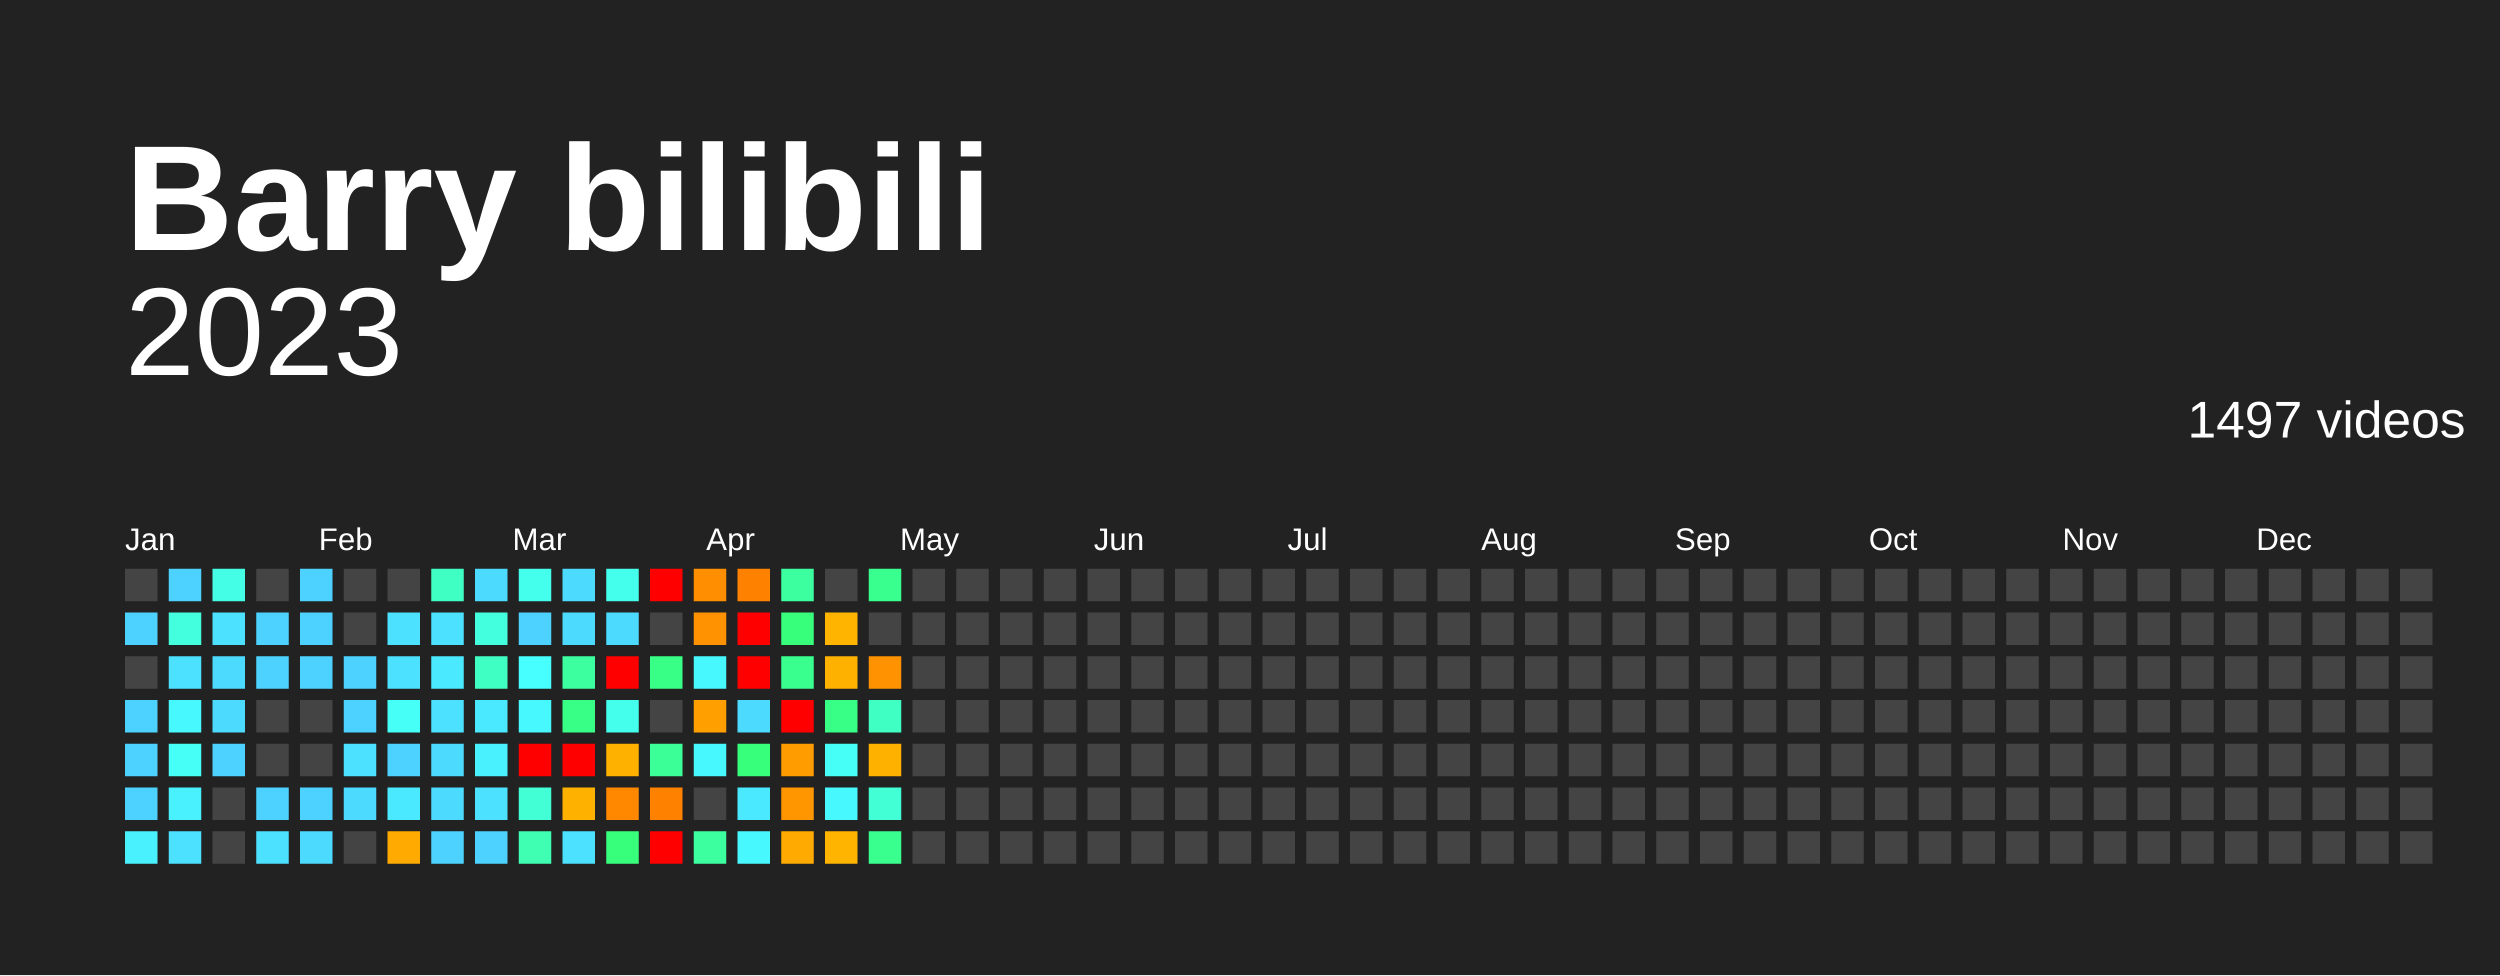
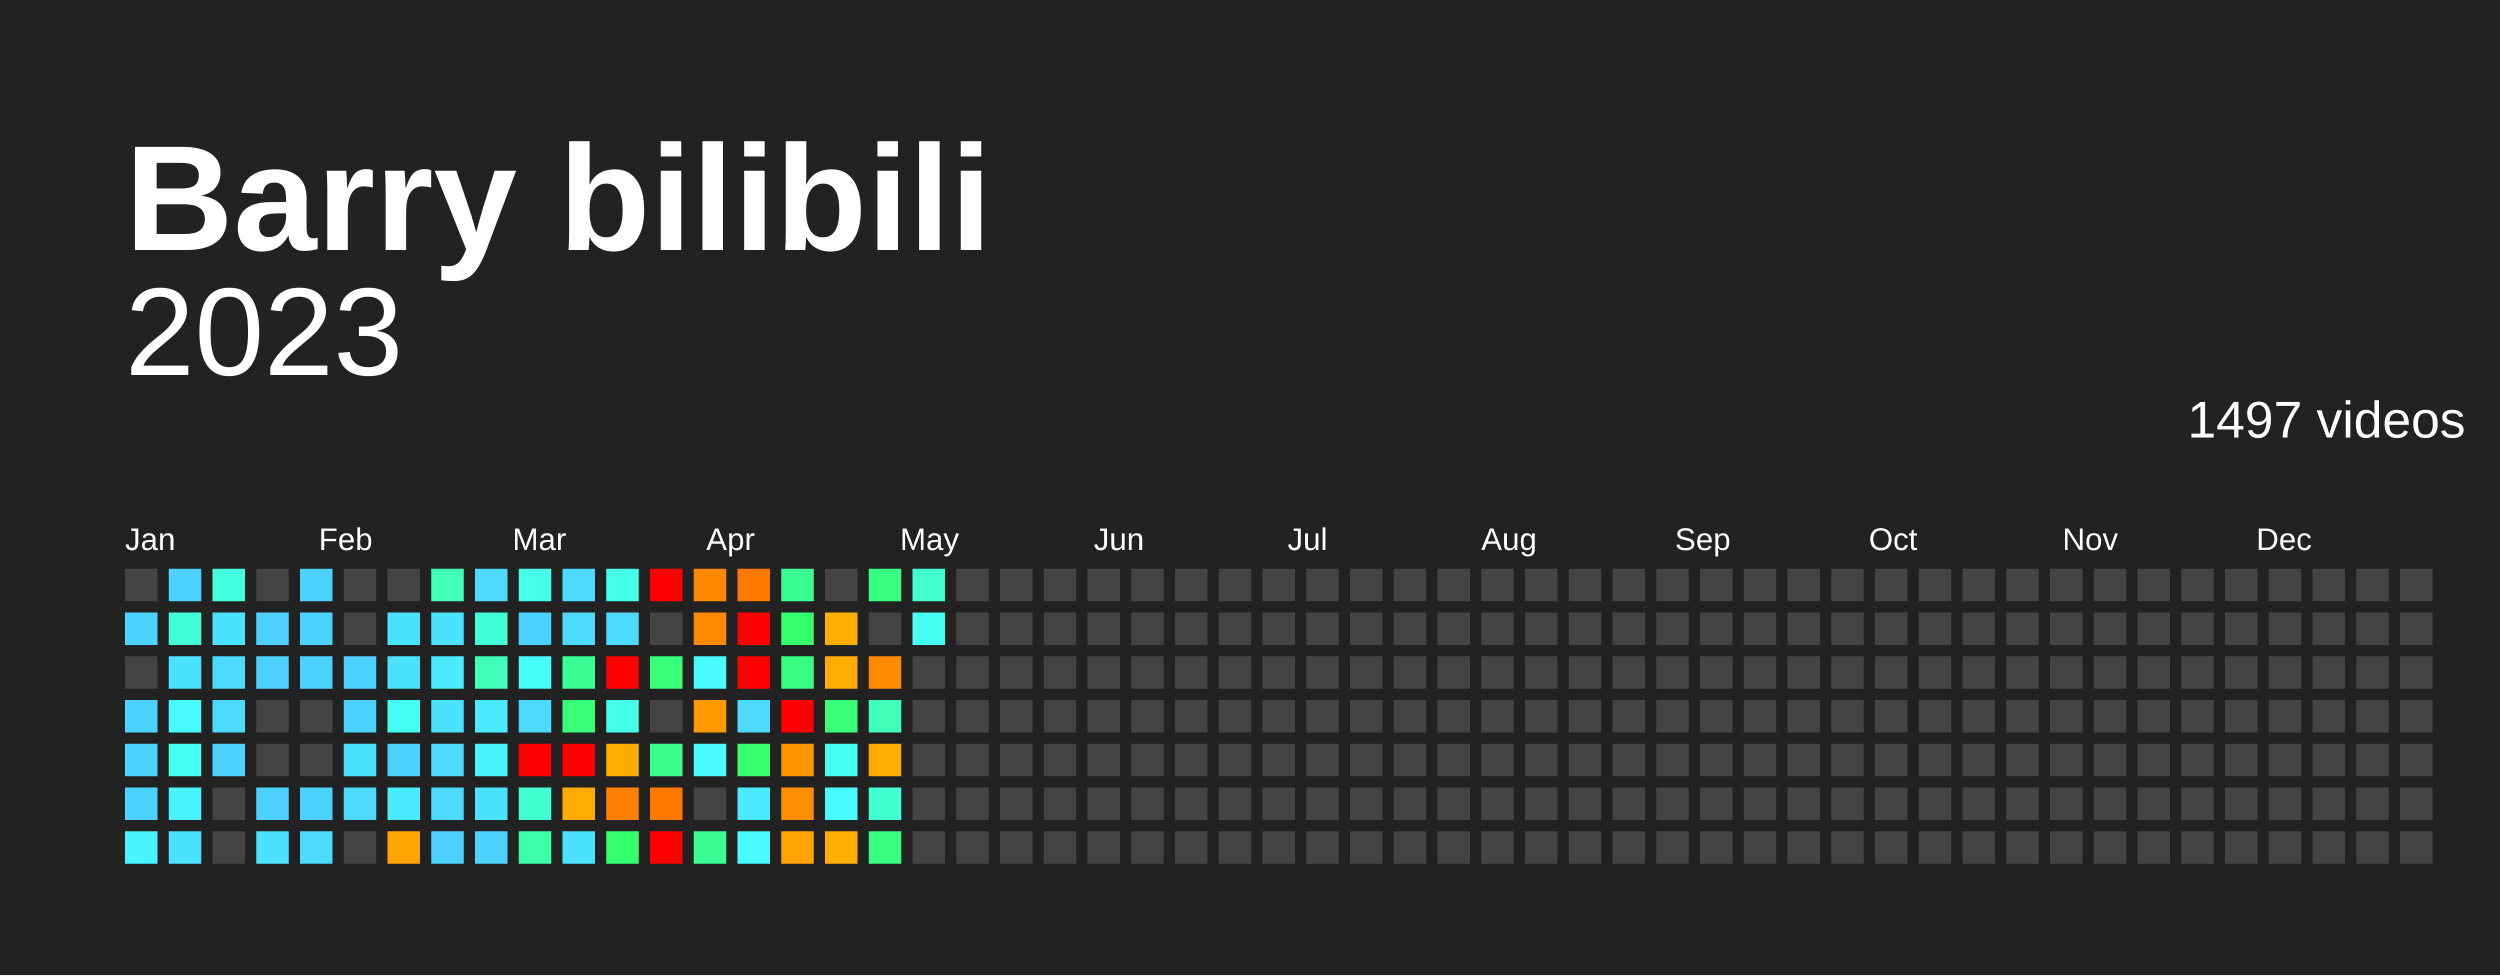
<svg xmlns="http://www.w3.org/2000/svg" baseProfile="full" height="78mm" version="1.1" viewBox="0,0,200,78" width="200mm">
  <defs />
  <rect fill="#222222" height="78" width="200" x="0" y="0" />
  <text fill="#FFFFFF" style="font-size:12px; font-family:Arial; font-weight:bold;" x="10" y="20">Barry bilibili</text>
  <text alignment-baseline="hanging" fill="#FFFFFF" style="font-size:10.0px; font-family:Arial;" x="10" y="30">2023</text>
  <text alignment-baseline="hanging" fill="#FFFFFF" style="font-size:4.125px; font-family:Arial;" x="175" y="35">1497 videos</text>
  <text fill="#FFFFFF" style="font-size:2.5px; font-family:Arial" x="10.0" y="44">Jan</text>
  <text fill="#FFFFFF" style="font-size:2.5px; font-family:Arial" x="25.5" y="44">Feb</text>
  <text fill="#FFFFFF" style="font-size:2.5px; font-family:Arial" x="41.0" y="44">Mar</text>
  <text fill="#FFFFFF" style="font-size:2.5px; font-family:Arial" x="56.5" y="44">Apr</text>
  <text fill="#FFFFFF" style="font-size:2.5px; font-family:Arial" x="72.0" y="44">May</text>
  <text fill="#FFFFFF" style="font-size:2.5px; font-family:Arial" x="87.5" y="44">Jun</text>
  <text fill="#FFFFFF" style="font-size:2.5px; font-family:Arial" x="103.0" y="44">Jul</text>
  <text fill="#FFFFFF" style="font-size:2.5px; font-family:Arial" x="118.5" y="44">Aug</text>
  <text fill="#FFFFFF" style="font-size:2.5px; font-family:Arial" x="134.0" y="44">Sep</text>
  <text fill="#FFFFFF" style="font-size:2.5px; font-family:Arial" x="149.5" y="44">Oct</text>
  <text fill="#FFFFFF" style="font-size:2.5px; font-family:Arial" x="165.0" y="44">Nov</text>
  <text fill="#FFFFFF" style="font-size:2.5px; font-family:Arial" x="180.5" y="44">Dec</text>
  <rect fill="#444444" height="2.6" width="2.6" x="10.0" y="45.5" />
  <rect fill="#4dd2ff" height="2.6" width="2.6" x="10.0" y="49.0" />
  <rect fill="#444444" height="2.6" width="2.6" x="10.0" y="52.5" />
  <rect fill="#4dd2ff" height="2.6" width="2.6" x="10.0" y="56.0" />
  <rect fill="#4dd2ff" height="2.6" width="2.6" x="10.0" y="59.5" />
  <rect fill="#4dd2ff" height="2.6" width="2.6" x="10.0" y="63.0" />
-   <rect fill="#49f1ff" height="2.6" width="2.6" x="10.0" y="66.5" />
+   <rect fill="#49f3ff" height="2.6" width="2.6" x="10.0" y="66.5" />
  <rect fill="#4dd2ff" height="2.6" width="2.6" x="13.5" y="45.5" />
-   <rect fill="#43ffdd" height="2.6" width="2.6" x="13.5" y="49.0" />
-   <rect fill="#4be1ff" height="2.6" width="2.6" x="13.5" y="52.5" />
-   <rect fill="#48f8ff" height="2.6" width="2.6" x="13.5" y="56.0" />
-   <rect fill="#46fff6" height="2.6" width="2.6" x="13.5" y="59.5" />
-   <rect fill="#49f1ff" height="2.6" width="2.6" x="13.5" y="63.0" />
-   <rect fill="#4be1ff" height="2.6" width="2.6" x="13.5" y="66.5" />
-   <rect fill="#44ffe5" height="2.6" width="2.6" x="17.0" y="45.5" />
-   <rect fill="#4be1ff" height="2.6" width="2.6" x="17.0" y="49.0" />
+   <rect fill="#42ffd7" height="2.6" width="2.6" x="13.5" y="49.0" />
+   <rect fill="#4be2ff" height="2.6" width="2.6" x="13.5" y="52.5" />
+   <rect fill="#47fbff" height="2.6" width="2.6" x="13.5" y="56.0" />
+   <rect fill="#45fff2" height="2.6" width="2.6" x="13.5" y="59.5" />
+   <rect fill="#49f3ff" height="2.6" width="2.6" x="13.5" y="63.0" />
+   <rect fill="#4be2ff" height="2.6" width="2.6" x="13.5" y="66.5" />
+   <rect fill="#43ffe0" height="2.6" width="2.6" x="17.0" y="45.5" />
+   <rect fill="#4be2ff" height="2.6" width="2.6" x="17.0" y="49.0" />
  <rect fill="#4cdaff" height="2.6" width="2.6" x="17.0" y="52.5" />
  <rect fill="#4cdaff" height="2.6" width="2.6" x="17.0" y="56.0" />
  <rect fill="#4dd2ff" height="2.6" width="2.6" x="17.0" y="59.5" />
  <rect fill="#444444" height="2.6" width="2.6" x="17.0" y="63.0" />
  <rect fill="#444444" height="2.6" width="2.6" x="17.0" y="66.5" />
  <rect fill="#444444" height="2.6" width="2.6" x="20.5" y="45.5" />
  <rect fill="#4dd2ff" height="2.6" width="2.6" x="20.5" y="49.0" />
  <rect fill="#4dd2ff" height="2.6" width="2.6" x="20.5" y="52.5" />
  <rect fill="#444444" height="2.6" width="2.6" x="20.5" y="56.0" />
  <rect fill="#444444" height="2.6" width="2.6" x="20.5" y="59.5" />
  <rect fill="#4dd2ff" height="2.6" width="2.6" x="20.5" y="63.0" />
-   <rect fill="#4be1ff" height="2.6" width="2.6" x="20.5" y="66.5" />
+   <rect fill="#4be2ff" height="2.6" width="2.6" x="20.5" y="66.5" />
  <rect fill="#4dd2ff" height="2.6" width="2.6" x="24.0" y="45.5" />
  <rect fill="#4dd2ff" height="2.6" width="2.6" x="24.0" y="49.0" />
  <rect fill="#4dd2ff" height="2.6" width="2.6" x="24.0" y="52.5" />
  <rect fill="#444444" height="2.6" width="2.6" x="24.0" y="56.0" />
  <rect fill="#444444" height="2.6" width="2.6" x="24.0" y="59.5" />
  <rect fill="#4dd2ff" height="2.6" width="2.6" x="24.0" y="63.0" />
  <rect fill="#4cdaff" height="2.6" width="2.6" x="24.0" y="66.5" />
  <rect fill="#444444" height="2.6" width="2.6" x="27.5" y="45.5" />
  <rect fill="#444444" height="2.6" width="2.6" x="27.5" y="49.0" />
  <rect fill="#4dd2ff" height="2.6" width="2.6" x="27.5" y="52.5" />
  <rect fill="#4dd2ff" height="2.6" width="2.6" x="27.5" y="56.0" />
-   <rect fill="#4be1ff" height="2.6" width="2.6" x="27.5" y="59.5" />
+   <rect fill="#4be2ff" height="2.6" width="2.6" x="27.5" y="59.5" />
  <rect fill="#4cdaff" height="2.6" width="2.6" x="27.5" y="63.0" />
  <rect fill="#444444" height="2.6" width="2.6" x="27.5" y="66.5" />
  <rect fill="#444444" height="2.6" width="2.6" x="31.0" y="45.5" />
-   <rect fill="#4be1ff" height="2.6" width="2.6" x="31.0" y="49.0" />
-   <rect fill="#4be1ff" height="2.6" width="2.6" x="31.0" y="52.5" />
-   <rect fill="#46fff6" height="2.6" width="2.6" x="31.0" y="56.0" />
+   <rect fill="#4be2ff" height="2.6" width="2.6" x="31.0" y="49.0" />
+   <rect fill="#4be2ff" height="2.6" width="2.6" x="31.0" y="52.5" />
+   <rect fill="#45fff2" height="2.6" width="2.6" x="31.0" y="56.0" />
  <rect fill="#4dd2ff" height="2.6" width="2.6" x="31.0" y="59.5" />
-   <rect fill="#4ae9ff" height="2.6" width="2.6" x="31.0" y="63.0" />
-   <rect fill="#ffaa00" height="2.6" width="2.6" x="31.0" y="66.5" />
-   <rect fill="#40ffc3" height="2.6" width="2.6" x="34.5" y="45.5" />
-   <rect fill="#4be1ff" height="2.6" width="2.6" x="34.5" y="49.0" />
-   <rect fill="#4ae9ff" height="2.6" width="2.6" x="34.5" y="52.5" />
-   <rect fill="#4be1ff" height="2.6" width="2.6" x="34.5" y="56.0" />
+   <rect fill="#4aeaff" height="2.6" width="2.6" x="31.0" y="63.0" />
+   <rect fill="#ffa400" height="2.6" width="2.6" x="31.0" y="66.5" />
+   <rect fill="#3fffbb" height="2.6" width="2.6" x="34.5" y="45.5" />
+   <rect fill="#4be2ff" height="2.6" width="2.6" x="34.5" y="49.0" />
+   <rect fill="#4aeaff" height="2.6" width="2.6" x="34.5" y="52.5" />
+   <rect fill="#4be2ff" height="2.6" width="2.6" x="34.5" y="56.0" />
  <rect fill="#4cdaff" height="2.6" width="2.6" x="34.5" y="59.5" />
  <rect fill="#4cdaff" height="2.6" width="2.6" x="34.5" y="63.0" />
  <rect fill="#4dd2ff" height="2.6" width="2.6" x="34.5" y="66.5" />
  <rect fill="#4cdaff" height="2.6" width="2.6" x="38.0" y="45.5" />
-   <rect fill="#43ffdd" height="2.6" width="2.6" x="38.0" y="49.0" />
-   <rect fill="#40ffc3" height="2.6" width="2.6" x="38.0" y="52.5" />
-   <rect fill="#4ae9ff" height="2.6" width="2.6" x="38.0" y="56.0" />
-   <rect fill="#49f1ff" height="2.6" width="2.6" x="38.0" y="59.5" />
-   <rect fill="#4be1ff" height="2.6" width="2.6" x="38.0" y="63.0" />
+   <rect fill="#42ffd7" height="2.6" width="2.6" x="38.0" y="49.0" />
+   <rect fill="#3fffbb" height="2.6" width="2.6" x="38.0" y="52.5" />
+   <rect fill="#4aeaff" height="2.6" width="2.6" x="38.0" y="56.0" />
+   <rect fill="#49f3ff" height="2.6" width="2.6" x="38.0" y="59.5" />
+   <rect fill="#4be2ff" height="2.6" width="2.6" x="38.0" y="63.0" />
  <rect fill="#4dd2ff" height="2.6" width="2.6" x="38.0" y="66.5" />
-   <rect fill="#45ffed" height="2.6" width="2.6" x="41.5" y="45.5" />
+   <rect fill="#44ffe9" height="2.6" width="2.6" x="41.5" y="45.5" />
  <rect fill="#4dd2ff" height="2.6" width="2.6" x="41.5" y="49.0" />
-   <rect fill="#47fffe" height="2.6" width="2.6" x="41.5" y="52.5" />
-   <rect fill="#48f8ff" height="2.6" width="2.6" x="41.5" y="56.0" />
+   <rect fill="#46fffa" height="2.6" width="2.6" x="41.5" y="52.5" />
+   <rect fill="#4cdaff" height="2.6" width="2.6" x="41.5" y="56.0" />
  <rect fill="red" height="2.6" width="2.6" x="41.5" y="59.5" />
-   <rect fill="#42ffd5" height="2.6" width="2.6" x="41.5" y="63.0" />
-   <rect fill="#3effb2" height="2.6" width="2.6" x="41.5" y="66.5" />
+   <rect fill="#41ffce" height="2.6" width="2.6" x="41.5" y="63.0" />
+   <rect fill="#3cffa9" height="2.6" width="2.6" x="41.5" y="66.5" />
  <rect fill="#4cdaff" height="2.6" width="2.6" x="45.0" y="45.5" />
  <rect fill="#4cdaff" height="2.6" width="2.6" x="45.0" y="49.0" />
-   <rect fill="#3cffa0" height="2.6" width="2.6" x="45.0" y="52.5" />
-   <rect fill="#38ff85" height="2.6" width="2.6" x="45.0" y="56.0" />
+   <rect fill="#3aff95" height="2.6" width="2.6" x="45.0" y="52.5" />
+   <rect fill="#37ff78" height="2.6" width="2.6" x="45.0" y="56.0" />
  <rect fill="red" height="2.6" width="2.6" x="45.0" y="59.5" />
-   <rect fill="#ffb100" height="2.6" width="2.6" x="45.0" y="63.0" />
-   <rect fill="#4be1ff" height="2.6" width="2.6" x="45.0" y="66.5" />
-   <rect fill="#45ffed" height="2.6" width="2.6" x="48.5" y="45.5" />
+   <rect fill="#ffab00" height="2.6" width="2.6" x="45.0" y="63.0" />
+   <rect fill="#4be2ff" height="2.6" width="2.6" x="45.0" y="66.5" />
+   <rect fill="#44ffe9" height="2.6" width="2.6" x="48.5" y="45.5" />
  <rect fill="#4cdaff" height="2.6" width="2.6" x="48.5" y="49.0" />
  <rect fill="red" height="2.6" width="2.6" x="48.5" y="52.5" />
-   <rect fill="#45ffed" height="2.6" width="2.6" x="48.5" y="56.0" />
-   <rect fill="#ffb100" height="2.6" width="2.6" x="48.5" y="59.5" />
-   <rect fill="#ff8800" height="2.6" width="2.6" x="48.5" y="63.0" />
-   <rect fill="#37ff7c" height="2.6" width="2.6" x="48.5" y="66.5" />
+   <rect fill="#44ffe9" height="2.6" width="2.6" x="48.5" y="56.0" />
+   <rect fill="#ffab00" height="2.6" width="2.6" x="48.5" y="59.5" />
+   <rect fill="#ff7f00" height="2.6" width="2.6" x="48.5" y="63.0" />
+   <rect fill="#36ff6e" height="2.6" width="2.6" x="48.5" y="66.5" />
  <rect fill="red" height="2.6" width="2.6" x="52.0" y="45.5" />
  <rect fill="#444444" height="2.6" width="2.6" x="52.0" y="49.0" />
-   <rect fill="#38ff85" height="2.6" width="2.6" x="52.0" y="52.5" />
+   <rect fill="#37ff78" height="2.6" width="2.6" x="52.0" y="52.5" />
  <rect fill="#444444" height="2.6" width="2.6" x="52.0" y="56.0" />
-   <rect fill="#3bff97" height="2.6" width="2.6" x="52.0" y="59.5" />
-   <rect fill="#ff8100" height="2.6" width="2.6" x="52.0" y="63.0" />
+   <rect fill="#39ff8c" height="2.6" width="2.6" x="52.0" y="59.5" />
+   <rect fill="#ff7800" height="2.6" width="2.6" x="52.0" y="63.0" />
  <rect fill="red" height="2.6" width="2.6" x="52.0" y="66.5" />
-   <rect fill="#ff8f00" height="2.6" width="2.6" x="55.5" y="45.5" />
-   <rect fill="#ff9200" height="2.6" width="2.6" x="55.5" y="49.0" />
-   <rect fill="#48f8ff" height="2.6" width="2.6" x="55.5" y="52.5" />
-   <rect fill="#ffa000" height="2.6" width="2.6" x="55.5" y="56.0" />
-   <rect fill="#48f8ff" height="2.6" width="2.6" x="55.5" y="59.5" />
+   <rect fill="#ff8700" height="2.6" width="2.6" x="55.5" y="45.5" />
+   <rect fill="#ff8a00" height="2.6" width="2.6" x="55.5" y="49.0" />
+   <rect fill="#47fbff" height="2.6" width="2.6" x="55.5" y="52.5" />
+   <rect fill="#ff9900" height="2.6" width="2.6" x="55.5" y="56.0" />
+   <rect fill="#47fbff" height="2.6" width="2.6" x="55.5" y="59.5" />
  <rect fill="#444444" height="2.6" width="2.6" x="55.5" y="63.0" />
-   <rect fill="#3cffa0" height="2.6" width="2.6" x="55.5" y="66.5" />
-   <rect fill="#ff8100" height="2.6" width="2.6" x="59.0" y="45.5" />
+   <rect fill="#3aff95" height="2.6" width="2.6" x="55.5" y="66.5" />
+   <rect fill="#ff7800" height="2.6" width="2.6" x="59.0" y="45.5" />
  <rect fill="red" height="2.6" width="2.6" x="59.0" y="49.0" />
  <rect fill="red" height="2.6" width="2.6" x="59.0" y="52.5" />
  <rect fill="#4cdaff" height="2.6" width="2.6" x="59.0" y="56.0" />
-   <rect fill="#37ff7c" height="2.6" width="2.6" x="59.0" y="59.5" />
-   <rect fill="#4ae9ff" height="2.6" width="2.6" x="59.0" y="63.0" />
-   <rect fill="#48f8ff" height="2.6" width="2.6" x="59.0" y="66.5" />
-   <rect fill="#3cffa0" height="2.6" width="2.6" x="62.5" y="45.5" />
-   <rect fill="#37ff7c" height="2.6" width="2.6" x="62.5" y="49.0" />
-   <rect fill="#39ff8e" height="2.6" width="2.6" x="62.5" y="52.5" />
+   <rect fill="#36ff6e" height="2.6" width="2.6" x="59.0" y="59.5" />
+   <rect fill="#4aeaff" height="2.6" width="2.6" x="59.0" y="63.0" />
+   <rect fill="#47fbff" height="2.6" width="2.6" x="59.0" y="66.5" />
+   <rect fill="#3aff95" height="2.6" width="2.6" x="62.5" y="45.5" />
+   <rect fill="#36ff6e" height="2.6" width="2.6" x="62.5" y="49.0" />
+   <rect fill="#38ff82" height="2.6" width="2.6" x="62.5" y="52.5" />
  <rect fill="red" height="2.6" width="2.6" x="62.5" y="56.0" />
-   <rect fill="#ff9c00" height="2.6" width="2.6" x="62.5" y="59.5" />
-   <rect fill="#ff9600" height="2.6" width="2.6" x="62.5" y="63.0" />
-   <rect fill="#ffaa00" height="2.6" width="2.6" x="62.5" y="66.5" />
+   <rect fill="#ff9500" height="2.6" width="2.6" x="62.5" y="59.5" />
+   <rect fill="#ff8e00" height="2.6" width="2.6" x="62.5" y="63.0" />
+   <rect fill="#ffa400" height="2.6" width="2.6" x="62.5" y="66.5" />
  <rect fill="#444444" height="2.6" width="2.6" x="66.0" y="45.5" />
-   <rect fill="#ffb400" height="2.6" width="2.6" x="66.0" y="49.0" />
-   <rect fill="#ffb100" height="2.6" width="2.6" x="66.0" y="52.5" />
-   <rect fill="#38ff85" height="2.6" width="2.6" x="66.0" y="56.0" />
-   <rect fill="#46fff6" height="2.6" width="2.6" x="66.0" y="59.5" />
-   <rect fill="#48f8ff" height="2.6" width="2.6" x="66.0" y="63.0" />
-   <rect fill="#ffb400" height="2.6" width="2.6" x="66.0" y="66.5" />
-   <rect fill="#39ff8e" height="2.6" width="2.6" x="69.5" y="45.5" />
+   <rect fill="#ffaf00" height="2.6" width="2.6" x="66.0" y="49.0" />
+   <rect fill="#ffab00" height="2.6" width="2.6" x="66.0" y="52.5" />
+   <rect fill="#37ff78" height="2.6" width="2.6" x="66.0" y="56.0" />
+   <rect fill="#45fff2" height="2.6" width="2.6" x="66.0" y="59.5" />
+   <rect fill="#47fbff" height="2.6" width="2.6" x="66.0" y="63.0" />
+   <rect fill="#ffaf00" height="2.6" width="2.6" x="66.0" y="66.5" />
+   <rect fill="#38ff82" height="2.6" width="2.6" x="69.5" y="45.5" />
  <rect fill="#444444" height="2.6" width="2.6" x="69.5" y="49.0" />
-   <rect fill="#ff9200" height="2.6" width="2.6" x="69.5" y="52.5" />
-   <rect fill="#40ffc3" height="2.6" width="2.6" x="69.5" y="56.0" />
-   <rect fill="#ffb100" height="2.6" width="2.6" x="69.5" y="59.5" />
-   <rect fill="#42ffd5" height="2.6" width="2.6" x="69.5" y="63.0" />
-   <rect fill="#39ff8e" height="2.6" width="2.6" x="69.5" y="66.5" />
-   <rect fill="#444444" height="2.6" width="2.6" x="73.0" y="45.5" />
-   <rect fill="#444444" height="2.6" width="2.6" x="73.0" y="49.0" />
+   <rect fill="#ff8a00" height="2.6" width="2.6" x="69.5" y="52.5" />
+   <rect fill="#3fffbb" height="2.6" width="2.6" x="69.5" y="56.0" />
+   <rect fill="#ffab00" height="2.6" width="2.6" x="69.5" y="59.5" />
+   <rect fill="#41ffce" height="2.6" width="2.6" x="69.5" y="63.0" />
+   <rect fill="#38ff82" height="2.6" width="2.6" x="69.5" y="66.5" />
+   <rect fill="#41ffce" height="2.6" width="2.6" x="73.0" y="45.5" />
+   <rect fill="#45fff2" height="2.6" width="2.6" x="73.0" y="49.0" />
  <rect fill="#444444" height="2.6" width="2.6" x="73.0" y="52.5" />
  <rect fill="#444444" height="2.6" width="2.6" x="73.0" y="56.0" />
  <rect fill="#444444" height="2.6" width="2.6" x="73.0" y="59.5" />
  <rect fill="#444444" height="2.6" width="2.6" x="73.0" y="63.0" />
  <rect fill="#444444" height="2.6" width="2.6" x="73.0" y="66.5" />
  <rect fill="#444444" height="2.6" width="2.6" x="76.5" y="45.5" />
  <rect fill="#444444" height="2.6" width="2.6" x="76.5" y="49.0" />
  <rect fill="#444444" height="2.6" width="2.6" x="76.5" y="52.5" />
  <rect fill="#444444" height="2.6" width="2.6" x="76.5" y="56.0" />
  <rect fill="#444444" height="2.6" width="2.6" x="76.5" y="59.5" />
  <rect fill="#444444" height="2.6" width="2.6" x="76.5" y="63.0" />
  <rect fill="#444444" height="2.6" width="2.6" x="76.5" y="66.5" />
  <rect fill="#444444" height="2.6" width="2.6" x="80.0" y="45.5" />
  <rect fill="#444444" height="2.6" width="2.6" x="80.0" y="49.0" />
  <rect fill="#444444" height="2.6" width="2.6" x="80.0" y="52.5" />
  <rect fill="#444444" height="2.6" width="2.6" x="80.0" y="56.0" />
  <rect fill="#444444" height="2.6" width="2.6" x="80.0" y="59.5" />
  <rect fill="#444444" height="2.6" width="2.6" x="80.0" y="63.0" />
  <rect fill="#444444" height="2.6" width="2.6" x="80.0" y="66.5" />
  <rect fill="#444444" height="2.6" width="2.6" x="83.5" y="45.5" />
  <rect fill="#444444" height="2.6" width="2.6" x="83.5" y="49.0" />
  <rect fill="#444444" height="2.6" width="2.6" x="83.5" y="52.5" />
  <rect fill="#444444" height="2.6" width="2.6" x="83.5" y="56.0" />
  <rect fill="#444444" height="2.6" width="2.6" x="83.5" y="59.5" />
  <rect fill="#444444" height="2.6" width="2.6" x="83.5" y="63.0" />
  <rect fill="#444444" height="2.6" width="2.6" x="83.5" y="66.5" />
  <rect fill="#444444" height="2.6" width="2.6" x="87.0" y="45.5" />
  <rect fill="#444444" height="2.6" width="2.6" x="87.0" y="49.0" />
  <rect fill="#444444" height="2.6" width="2.6" x="87.0" y="52.5" />
  <rect fill="#444444" height="2.6" width="2.6" x="87.0" y="56.0" />
  <rect fill="#444444" height="2.6" width="2.6" x="87.0" y="59.5" />
  <rect fill="#444444" height="2.6" width="2.6" x="87.0" y="63.0" />
  <rect fill="#444444" height="2.6" width="2.6" x="87.0" y="66.5" />
  <rect fill="#444444" height="2.6" width="2.6" x="90.5" y="45.5" />
  <rect fill="#444444" height="2.6" width="2.6" x="90.5" y="49.0" />
  <rect fill="#444444" height="2.6" width="2.6" x="90.5" y="52.5" />
  <rect fill="#444444" height="2.6" width="2.6" x="90.5" y="56.0" />
  <rect fill="#444444" height="2.6" width="2.6" x="90.5" y="59.5" />
  <rect fill="#444444" height="2.6" width="2.6" x="90.5" y="63.0" />
  <rect fill="#444444" height="2.6" width="2.6" x="90.5" y="66.5" />
  <rect fill="#444444" height="2.6" width="2.6" x="94.0" y="45.5" />
  <rect fill="#444444" height="2.6" width="2.6" x="94.0" y="49.0" />
  <rect fill="#444444" height="2.6" width="2.6" x="94.0" y="52.5" />
  <rect fill="#444444" height="2.6" width="2.6" x="94.0" y="56.0" />
  <rect fill="#444444" height="2.6" width="2.6" x="94.0" y="59.5" />
  <rect fill="#444444" height="2.6" width="2.6" x="94.0" y="63.0" />
  <rect fill="#444444" height="2.6" width="2.6" x="94.0" y="66.5" />
  <rect fill="#444444" height="2.6" width="2.6" x="97.5" y="45.5" />
  <rect fill="#444444" height="2.6" width="2.6" x="97.5" y="49.0" />
  <rect fill="#444444" height="2.6" width="2.6" x="97.5" y="52.5" />
  <rect fill="#444444" height="2.6" width="2.6" x="97.5" y="56.0" />
  <rect fill="#444444" height="2.6" width="2.6" x="97.5" y="59.5" />
  <rect fill="#444444" height="2.6" width="2.6" x="97.5" y="63.0" />
  <rect fill="#444444" height="2.6" width="2.6" x="97.5" y="66.5" />
  <rect fill="#444444" height="2.6" width="2.6" x="101.0" y="45.5" />
  <rect fill="#444444" height="2.6" width="2.6" x="101.0" y="49.0" />
  <rect fill="#444444" height="2.6" width="2.6" x="101.0" y="52.5" />
  <rect fill="#444444" height="2.6" width="2.6" x="101.0" y="56.0" />
  <rect fill="#444444" height="2.6" width="2.6" x="101.0" y="59.5" />
  <rect fill="#444444" height="2.6" width="2.6" x="101.0" y="63.0" />
  <rect fill="#444444" height="2.6" width="2.6" x="101.0" y="66.5" />
  <rect fill="#444444" height="2.6" width="2.6" x="104.5" y="45.5" />
  <rect fill="#444444" height="2.6" width="2.6" x="104.5" y="49.0" />
  <rect fill="#444444" height="2.6" width="2.6" x="104.5" y="52.5" />
  <rect fill="#444444" height="2.6" width="2.6" x="104.5" y="56.0" />
  <rect fill="#444444" height="2.6" width="2.6" x="104.5" y="59.5" />
  <rect fill="#444444" height="2.6" width="2.6" x="104.5" y="63.0" />
  <rect fill="#444444" height="2.6" width="2.6" x="104.5" y="66.5" />
  <rect fill="#444444" height="2.6" width="2.6" x="108.0" y="45.5" />
  <rect fill="#444444" height="2.6" width="2.6" x="108.0" y="49.0" />
  <rect fill="#444444" height="2.6" width="2.6" x="108.0" y="52.5" />
  <rect fill="#444444" height="2.6" width="2.6" x="108.0" y="56.0" />
  <rect fill="#444444" height="2.6" width="2.6" x="108.0" y="59.5" />
  <rect fill="#444444" height="2.6" width="2.6" x="108.0" y="63.0" />
  <rect fill="#444444" height="2.6" width="2.6" x="108.0" y="66.5" />
  <rect fill="#444444" height="2.6" width="2.6" x="111.5" y="45.5" />
  <rect fill="#444444" height="2.6" width="2.6" x="111.5" y="49.0" />
  <rect fill="#444444" height="2.6" width="2.6" x="111.5" y="52.5" />
  <rect fill="#444444" height="2.6" width="2.6" x="111.5" y="56.0" />
  <rect fill="#444444" height="2.6" width="2.6" x="111.5" y="59.5" />
  <rect fill="#444444" height="2.6" width="2.6" x="111.5" y="63.0" />
  <rect fill="#444444" height="2.6" width="2.6" x="111.5" y="66.5" />
  <rect fill="#444444" height="2.6" width="2.6" x="115.0" y="45.5" />
  <rect fill="#444444" height="2.6" width="2.6" x="115.0" y="49.0" />
  <rect fill="#444444" height="2.6" width="2.6" x="115.0" y="52.5" />
  <rect fill="#444444" height="2.6" width="2.6" x="115.0" y="56.0" />
  <rect fill="#444444" height="2.6" width="2.6" x="115.0" y="59.5" />
  <rect fill="#444444" height="2.6" width="2.6" x="115.0" y="63.0" />
  <rect fill="#444444" height="2.6" width="2.6" x="115.0" y="66.5" />
  <rect fill="#444444" height="2.6" width="2.6" x="118.5" y="45.5" />
  <rect fill="#444444" height="2.6" width="2.6" x="118.5" y="49.0" />
  <rect fill="#444444" height="2.6" width="2.6" x="118.5" y="52.5" />
  <rect fill="#444444" height="2.6" width="2.6" x="118.5" y="56.0" />
  <rect fill="#444444" height="2.6" width="2.6" x="118.5" y="59.5" />
  <rect fill="#444444" height="2.6" width="2.6" x="118.5" y="63.0" />
  <rect fill="#444444" height="2.6" width="2.6" x="118.5" y="66.5" />
  <rect fill="#444444" height="2.6" width="2.6" x="122.0" y="45.5" />
  <rect fill="#444444" height="2.6" width="2.6" x="122.0" y="49.0" />
  <rect fill="#444444" height="2.6" width="2.6" x="122.0" y="52.5" />
  <rect fill="#444444" height="2.6" width="2.6" x="122.0" y="56.0" />
  <rect fill="#444444" height="2.6" width="2.6" x="122.0" y="59.5" />
  <rect fill="#444444" height="2.6" width="2.6" x="122.0" y="63.0" />
  <rect fill="#444444" height="2.6" width="2.6" x="122.0" y="66.5" />
  <rect fill="#444444" height="2.6" width="2.6" x="125.5" y="45.5" />
  <rect fill="#444444" height="2.6" width="2.6" x="125.5" y="49.0" />
  <rect fill="#444444" height="2.6" width="2.6" x="125.5" y="52.5" />
  <rect fill="#444444" height="2.6" width="2.6" x="125.5" y="56.0" />
  <rect fill="#444444" height="2.6" width="2.6" x="125.5" y="59.5" />
  <rect fill="#444444" height="2.6" width="2.6" x="125.5" y="63.0" />
  <rect fill="#444444" height="2.6" width="2.6" x="125.5" y="66.5" />
  <rect fill="#444444" height="2.6" width="2.6" x="129.0" y="45.5" />
  <rect fill="#444444" height="2.6" width="2.6" x="129.0" y="49.0" />
  <rect fill="#444444" height="2.6" width="2.6" x="129.0" y="52.5" />
  <rect fill="#444444" height="2.6" width="2.6" x="129.0" y="56.0" />
  <rect fill="#444444" height="2.6" width="2.6" x="129.0" y="59.5" />
  <rect fill="#444444" height="2.6" width="2.6" x="129.0" y="63.0" />
  <rect fill="#444444" height="2.6" width="2.6" x="129.0" y="66.5" />
  <rect fill="#444444" height="2.6" width="2.6" x="132.5" y="45.5" />
  <rect fill="#444444" height="2.6" width="2.6" x="132.5" y="49.0" />
  <rect fill="#444444" height="2.6" width="2.6" x="132.5" y="52.5" />
  <rect fill="#444444" height="2.6" width="2.6" x="132.5" y="56.0" />
  <rect fill="#444444" height="2.6" width="2.6" x="132.5" y="59.5" />
  <rect fill="#444444" height="2.6" width="2.6" x="132.5" y="63.0" />
  <rect fill="#444444" height="2.6" width="2.6" x="132.5" y="66.5" />
  <rect fill="#444444" height="2.6" width="2.6" x="136.0" y="45.5" />
  <rect fill="#444444" height="2.6" width="2.6" x="136.0" y="49.0" />
  <rect fill="#444444" height="2.6" width="2.6" x="136.0" y="52.5" />
  <rect fill="#444444" height="2.6" width="2.6" x="136.0" y="56.0" />
  <rect fill="#444444" height="2.6" width="2.6" x="136.0" y="59.5" />
  <rect fill="#444444" height="2.6" width="2.6" x="136.0" y="63.0" />
  <rect fill="#444444" height="2.6" width="2.6" x="136.0" y="66.5" />
  <rect fill="#444444" height="2.6" width="2.6" x="139.5" y="45.5" />
  <rect fill="#444444" height="2.6" width="2.6" x="139.5" y="49.0" />
  <rect fill="#444444" height="2.6" width="2.6" x="139.5" y="52.5" />
  <rect fill="#444444" height="2.6" width="2.6" x="139.5" y="56.0" />
  <rect fill="#444444" height="2.6" width="2.6" x="139.5" y="59.5" />
  <rect fill="#444444" height="2.6" width="2.6" x="139.5" y="63.0" />
  <rect fill="#444444" height="2.6" width="2.6" x="139.5" y="66.5" />
  <rect fill="#444444" height="2.6" width="2.6" x="143.0" y="45.5" />
  <rect fill="#444444" height="2.6" width="2.6" x="143.0" y="49.0" />
  <rect fill="#444444" height="2.6" width="2.6" x="143.0" y="52.5" />
  <rect fill="#444444" height="2.6" width="2.6" x="143.0" y="56.0" />
  <rect fill="#444444" height="2.6" width="2.6" x="143.0" y="59.5" />
  <rect fill="#444444" height="2.6" width="2.6" x="143.0" y="63.0" />
  <rect fill="#444444" height="2.6" width="2.6" x="143.0" y="66.5" />
  <rect fill="#444444" height="2.6" width="2.6" x="146.5" y="45.5" />
  <rect fill="#444444" height="2.6" width="2.6" x="146.5" y="49.0" />
  <rect fill="#444444" height="2.6" width="2.6" x="146.5" y="52.5" />
  <rect fill="#444444" height="2.6" width="2.6" x="146.5" y="56.0" />
  <rect fill="#444444" height="2.6" width="2.6" x="146.5" y="59.5" />
  <rect fill="#444444" height="2.6" width="2.6" x="146.5" y="63.0" />
  <rect fill="#444444" height="2.6" width="2.6" x="146.5" y="66.5" />
  <rect fill="#444444" height="2.6" width="2.6" x="150.0" y="45.5" />
  <rect fill="#444444" height="2.6" width="2.6" x="150.0" y="49.0" />
  <rect fill="#444444" height="2.6" width="2.6" x="150.0" y="52.5" />
  <rect fill="#444444" height="2.6" width="2.6" x="150.0" y="56.0" />
  <rect fill="#444444" height="2.6" width="2.6" x="150.0" y="59.5" />
  <rect fill="#444444" height="2.6" width="2.6" x="150.0" y="63.0" />
  <rect fill="#444444" height="2.6" width="2.6" x="150.0" y="66.5" />
  <rect fill="#444444" height="2.6" width="2.6" x="153.5" y="45.5" />
  <rect fill="#444444" height="2.6" width="2.6" x="153.5" y="49.0" />
  <rect fill="#444444" height="2.6" width="2.6" x="153.5" y="52.5" />
  <rect fill="#444444" height="2.6" width="2.6" x="153.5" y="56.0" />
  <rect fill="#444444" height="2.6" width="2.6" x="153.5" y="59.5" />
  <rect fill="#444444" height="2.6" width="2.6" x="153.5" y="63.0" />
  <rect fill="#444444" height="2.6" width="2.6" x="153.5" y="66.5" />
  <rect fill="#444444" height="2.6" width="2.6" x="157.0" y="45.5" />
  <rect fill="#444444" height="2.6" width="2.6" x="157.0" y="49.0" />
  <rect fill="#444444" height="2.6" width="2.6" x="157.0" y="52.5" />
  <rect fill="#444444" height="2.6" width="2.6" x="157.0" y="56.0" />
  <rect fill="#444444" height="2.6" width="2.6" x="157.0" y="59.5" />
  <rect fill="#444444" height="2.6" width="2.6" x="157.0" y="63.0" />
  <rect fill="#444444" height="2.6" width="2.6" x="157.0" y="66.5" />
  <rect fill="#444444" height="2.6" width="2.6" x="160.5" y="45.5" />
  <rect fill="#444444" height="2.6" width="2.6" x="160.5" y="49.0" />
  <rect fill="#444444" height="2.6" width="2.6" x="160.5" y="52.5" />
  <rect fill="#444444" height="2.6" width="2.6" x="160.5" y="56.0" />
  <rect fill="#444444" height="2.6" width="2.6" x="160.5" y="59.5" />
  <rect fill="#444444" height="2.6" width="2.6" x="160.5" y="63.0" />
  <rect fill="#444444" height="2.6" width="2.6" x="160.5" y="66.5" />
  <rect fill="#444444" height="2.6" width="2.6" x="164.0" y="45.5" />
  <rect fill="#444444" height="2.6" width="2.6" x="164.0" y="49.0" />
  <rect fill="#444444" height="2.6" width="2.6" x="164.0" y="52.5" />
  <rect fill="#444444" height="2.6" width="2.6" x="164.0" y="56.0" />
  <rect fill="#444444" height="2.6" width="2.6" x="164.0" y="59.5" />
  <rect fill="#444444" height="2.6" width="2.6" x="164.0" y="63.0" />
  <rect fill="#444444" height="2.6" width="2.6" x="164.0" y="66.5" />
  <rect fill="#444444" height="2.6" width="2.6" x="167.5" y="45.5" />
  <rect fill="#444444" height="2.6" width="2.6" x="167.5" y="49.0" />
  <rect fill="#444444" height="2.6" width="2.6" x="167.5" y="52.5" />
  <rect fill="#444444" height="2.6" width="2.6" x="167.5" y="56.0" />
  <rect fill="#444444" height="2.6" width="2.6" x="167.5" y="59.5" />
  <rect fill="#444444" height="2.6" width="2.6" x="167.5" y="63.0" />
  <rect fill="#444444" height="2.6" width="2.6" x="167.5" y="66.5" />
  <rect fill="#444444" height="2.6" width="2.6" x="171.0" y="45.5" />
  <rect fill="#444444" height="2.6" width="2.6" x="171.0" y="49.0" />
  <rect fill="#444444" height="2.6" width="2.6" x="171.0" y="52.5" />
  <rect fill="#444444" height="2.6" width="2.6" x="171.0" y="56.0" />
  <rect fill="#444444" height="2.6" width="2.6" x="171.0" y="59.5" />
  <rect fill="#444444" height="2.6" width="2.6" x="171.0" y="63.0" />
  <rect fill="#444444" height="2.6" width="2.6" x="171.0" y="66.5" />
  <rect fill="#444444" height="2.6" width="2.6" x="174.5" y="45.5" />
  <rect fill="#444444" height="2.6" width="2.6" x="174.5" y="49.0" />
  <rect fill="#444444" height="2.6" width="2.6" x="174.5" y="52.5" />
  <rect fill="#444444" height="2.6" width="2.6" x="174.5" y="56.0" />
  <rect fill="#444444" height="2.6" width="2.6" x="174.5" y="59.5" />
  <rect fill="#444444" height="2.6" width="2.6" x="174.5" y="63.0" />
  <rect fill="#444444" height="2.6" width="2.6" x="174.5" y="66.5" />
  <rect fill="#444444" height="2.6" width="2.6" x="178.0" y="45.5" />
  <rect fill="#444444" height="2.6" width="2.6" x="178.0" y="49.0" />
  <rect fill="#444444" height="2.6" width="2.6" x="178.0" y="52.5" />
  <rect fill="#444444" height="2.6" width="2.6" x="178.0" y="56.0" />
  <rect fill="#444444" height="2.6" width="2.6" x="178.0" y="59.5" />
  <rect fill="#444444" height="2.6" width="2.6" x="178.0" y="63.0" />
  <rect fill="#444444" height="2.6" width="2.6" x="178.0" y="66.5" />
  <rect fill="#444444" height="2.6" width="2.6" x="181.5" y="45.5" />
  <rect fill="#444444" height="2.6" width="2.6" x="181.5" y="49.0" />
  <rect fill="#444444" height="2.6" width="2.6" x="181.5" y="52.5" />
  <rect fill="#444444" height="2.6" width="2.6" x="181.5" y="56.0" />
  <rect fill="#444444" height="2.6" width="2.6" x="181.5" y="59.5" />
  <rect fill="#444444" height="2.6" width="2.6" x="181.5" y="63.0" />
  <rect fill="#444444" height="2.6" width="2.6" x="181.5" y="66.5" />
  <rect fill="#444444" height="2.6" width="2.6" x="185.0" y="45.5" />
  <rect fill="#444444" height="2.6" width="2.6" x="185.0" y="49.0" />
  <rect fill="#444444" height="2.6" width="2.6" x="185.0" y="52.5" />
  <rect fill="#444444" height="2.6" width="2.6" x="185.0" y="56.0" />
  <rect fill="#444444" height="2.6" width="2.6" x="185.0" y="59.5" />
  <rect fill="#444444" height="2.6" width="2.6" x="185.0" y="63.0" />
  <rect fill="#444444" height="2.6" width="2.6" x="185.0" y="66.5" />
  <rect fill="#444444" height="2.6" width="2.6" x="188.5" y="45.5" />
  <rect fill="#444444" height="2.6" width="2.6" x="188.5" y="49.0" />
  <rect fill="#444444" height="2.6" width="2.6" x="188.5" y="52.5" />
  <rect fill="#444444" height="2.6" width="2.6" x="188.5" y="56.0" />
  <rect fill="#444444" height="2.6" width="2.6" x="188.5" y="59.5" />
  <rect fill="#444444" height="2.6" width="2.6" x="188.5" y="63.0" />
  <rect fill="#444444" height="2.6" width="2.6" x="188.5" y="66.5" />
  <rect fill="#444444" height="2.6" width="2.6" x="192.0" y="45.5" />
  <rect fill="#444444" height="2.6" width="2.6" x="192.0" y="49.0" />
  <rect fill="#444444" height="2.6" width="2.6" x="192.0" y="52.5" />
  <rect fill="#444444" height="2.6" width="2.6" x="192.0" y="56.0" />
  <rect fill="#444444" height="2.6" width="2.6" x="192.0" y="59.5" />
  <rect fill="#444444" height="2.6" width="2.6" x="192.0" y="63.0" />
  <rect fill="#444444" height="2.6" width="2.6" x="192.0" y="66.5" />
</svg>
